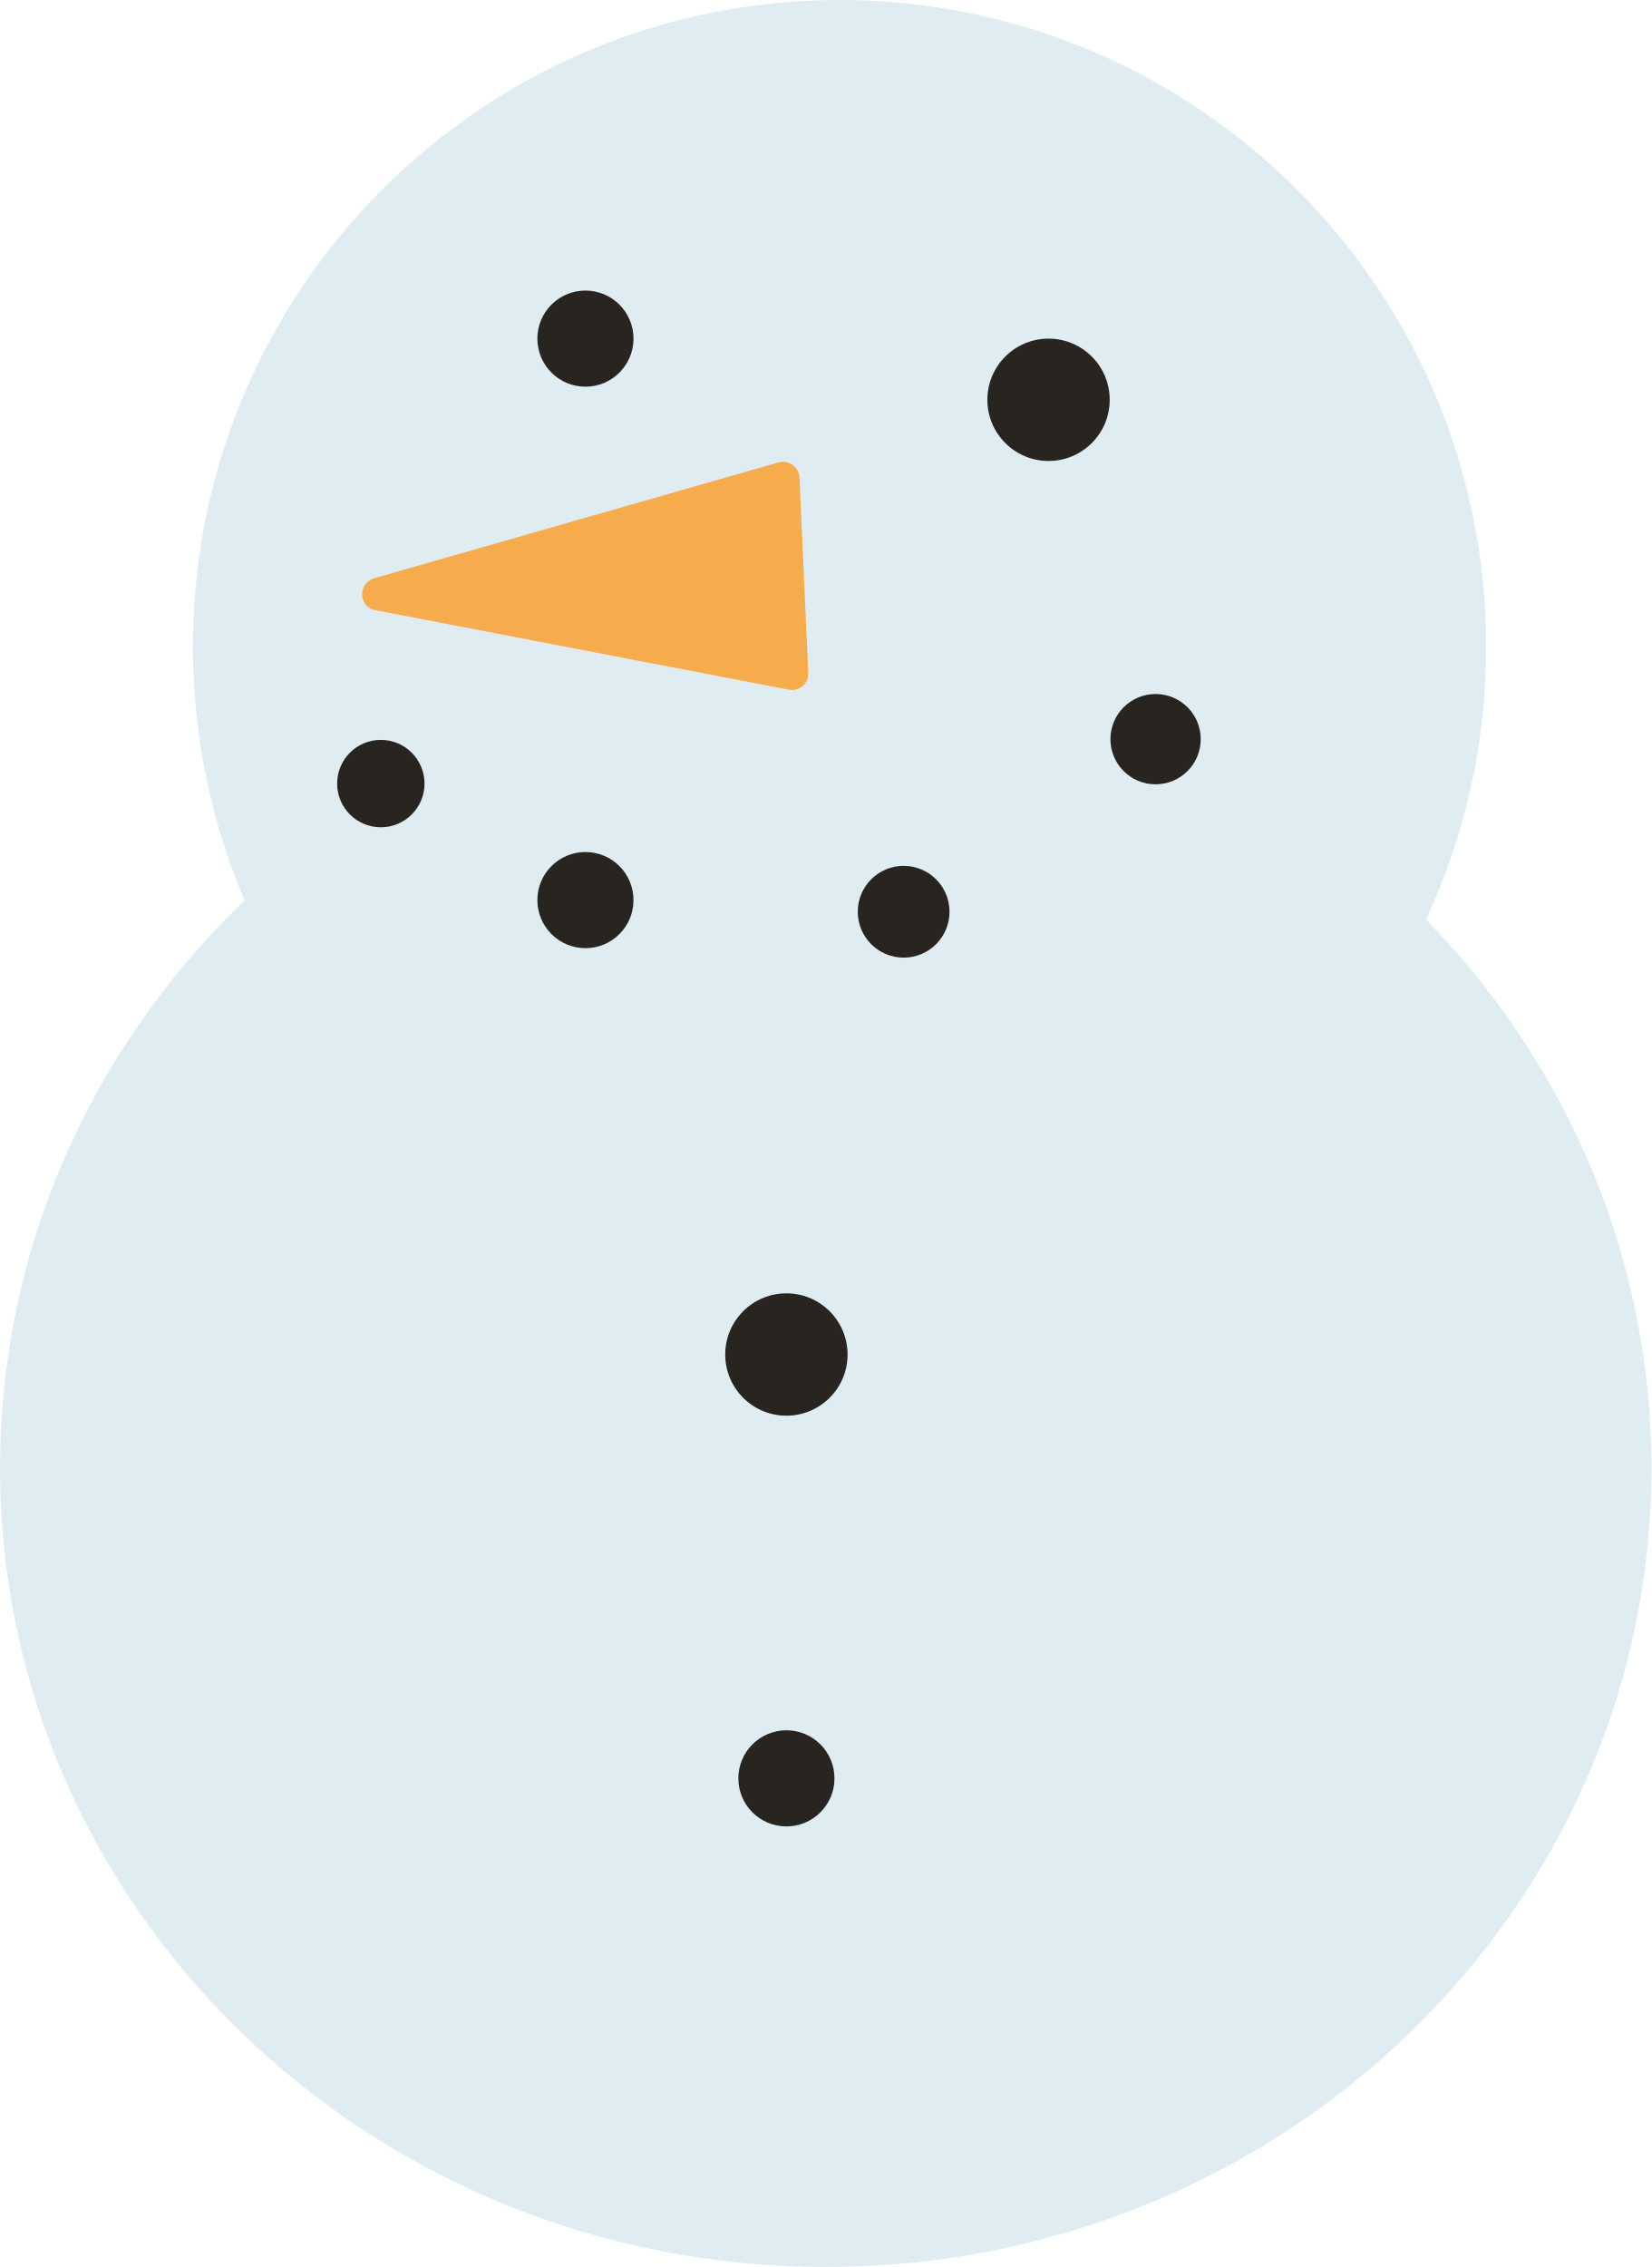
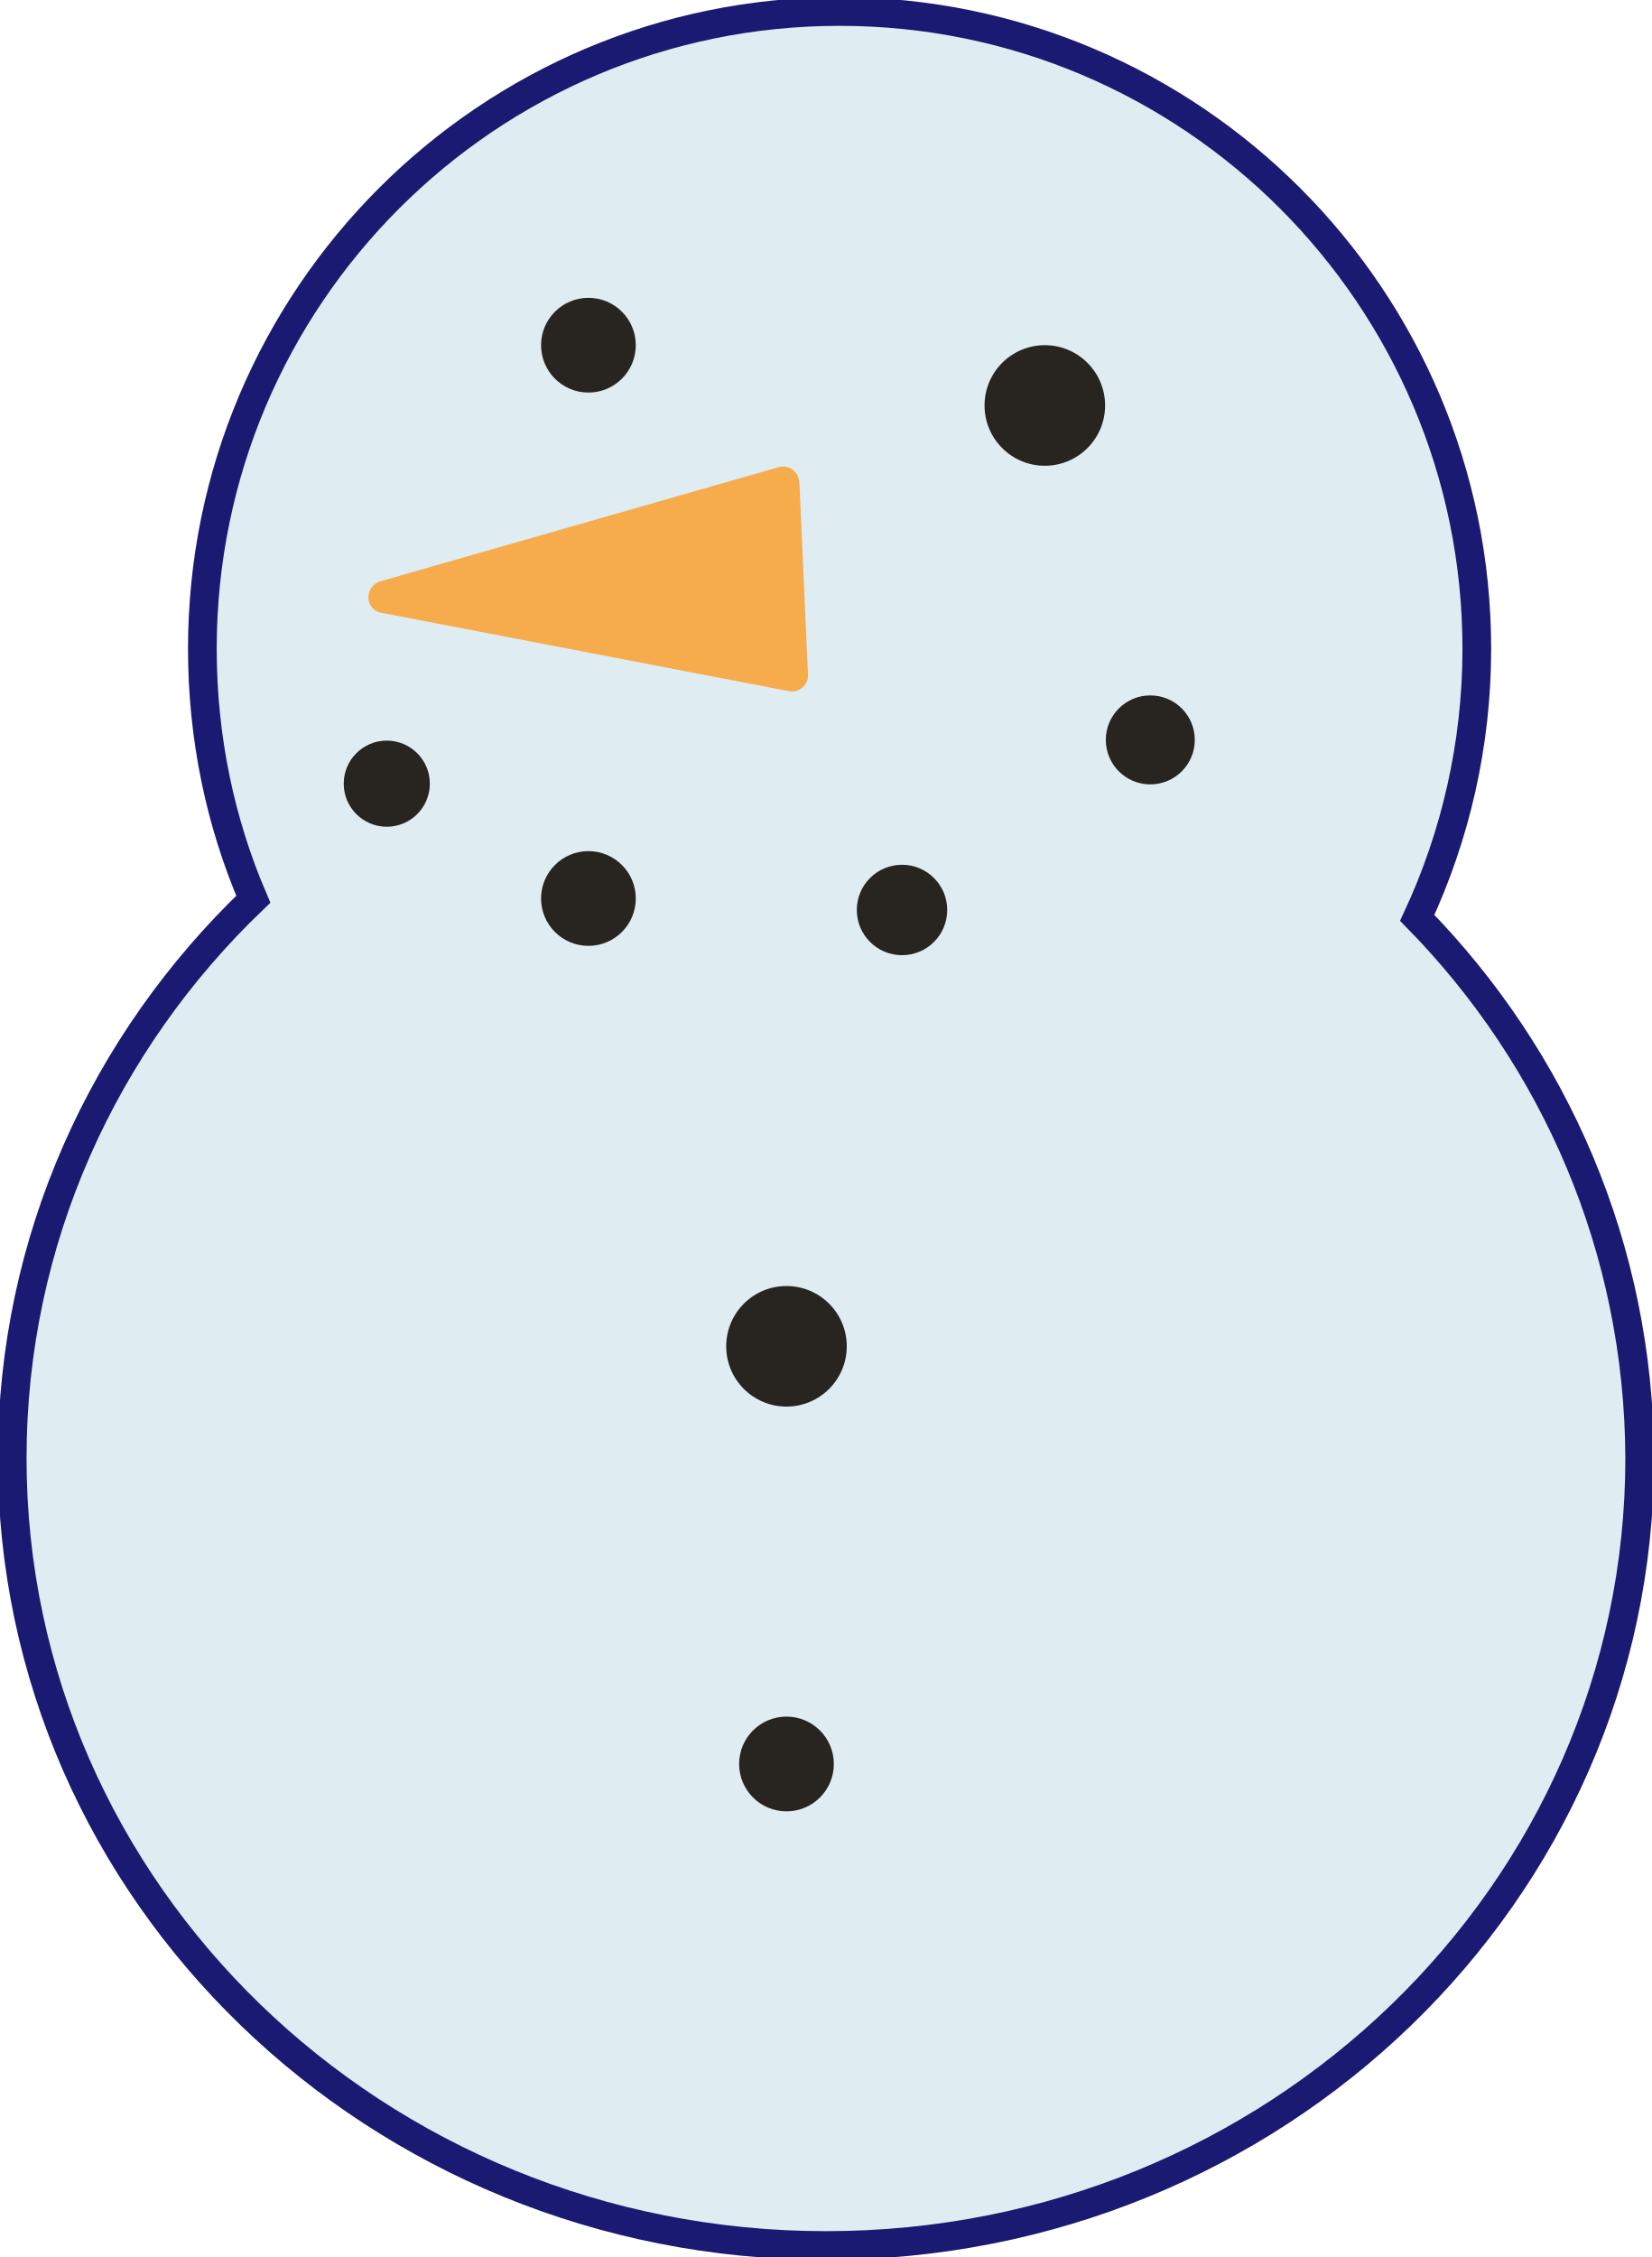
- <svg xmlns="http://www.w3.org/2000/svg" version="1.1" id="Layer_1" x="0px" y="0px" viewBox="0 0 226.8 311.3" style="enable-background:new 0 0 226.8 311.3;" xml:space="preserve">
+ <svg xmlns="http://www.w3.org/2000/svg" version="1.1" id="Layer_1" x="0px" y="0px" viewBox="0 0 230.2 314.5" style="enable-background:new 0 0 230.2 314.5;" xml:space="preserve">
  <style type="text/css">
- 	.st0{fill:#DFEDF3;}
+ 	.st0{fill:#DFEDF3;stroke:#1A1A72;stroke-width:4;stroke-miterlimit:10;}
	.st1{fill:#F6AC4C;}
	.st2{fill:#28241F;}
	.st3{fill:#C62433;}
</style>
-   <ellipse class="st0" cx="113.4" cy="201.6" rx="113.4" ry="109.7" />
-   <circle class="st0" cx="115.3" cy="88.8" r="88.8" />
-   <path class="st1" d="M51.4,79.4l55.5-15.9c1.4-0.4,2.8,0.6,2.9,2.1l1.2,26.8c0.1,1.5-1.3,2.6-2.7,2.3L51.6,83.8  C49.2,83.4,49.1,80.1,51.4,79.4z" />
-   <circle class="st2" cx="144" cy="54.9" r="8.4" />
-   <circle class="st2" cx="108" cy="186" r="8.4" />
-   <circle class="st2" cx="80.4" cy="46.5" r="6.6" />
-   <circle class="st2" cx="108" cy="244.2" r="6.6" />
-   <circle class="st2" cx="158.7" cy="101.5" r="6.2" />
-   <circle class="st2" cx="124.1" cy="125.2" r="6.3" />
-   <circle class="st2" cx="80.4" cy="123.6" r="6.6" />
-   <circle class="st2" cx="52.3" cy="107.6" r="6" />
-   <path class="st3" d="M108,191.2" />
+   <path class="st0" d="M197.5,127.9c5.3-11.4,8.3-24.1,8.3-37.5c0-49-39.8-88.8-88.8-88.8c-49,0-88.8,39.8-88.8,88.8  c0,12.4,2.5,24.2,7.1,34.9c-20.8,19.9-33.6,47.5-33.6,77.9c0,60.6,50.8,109.7,113.4,109.7s113.4-49.1,113.4-109.7  C228.4,174,216.7,147.5,197.5,127.9z" />
+   <path class="st1" d="M53,81l55.5-15.9c1.4-0.4,2.8,0.6,2.9,2.1l1.2,26.8c0.1,1.5-1.3,2.6-2.7,2.3L53.2,85.4C50.8,85,50.7,81.7,53,81  z" />
+   <circle class="st2" cx="145.6" cy="56.5" r="8.4" />
+   <circle class="st2" cx="109.6" cy="187.6" r="8.4" />
+   <circle class="st2" cx="82" cy="48.1" r="6.6" />
+   <circle class="st2" cx="109.6" cy="245.8" r="6.6" />
+   <circle class="st2" cx="160.3" cy="103.1" r="6.2" />
+   <circle class="st2" cx="125.7" cy="126.8" r="6.3" />
+   <circle class="st2" cx="82" cy="125.2" r="6.6" />
+   <circle class="st2" cx="53.9" cy="109.2" r="6" />
+   <path class="st3" d="M109.6,192.8" />
</svg>
